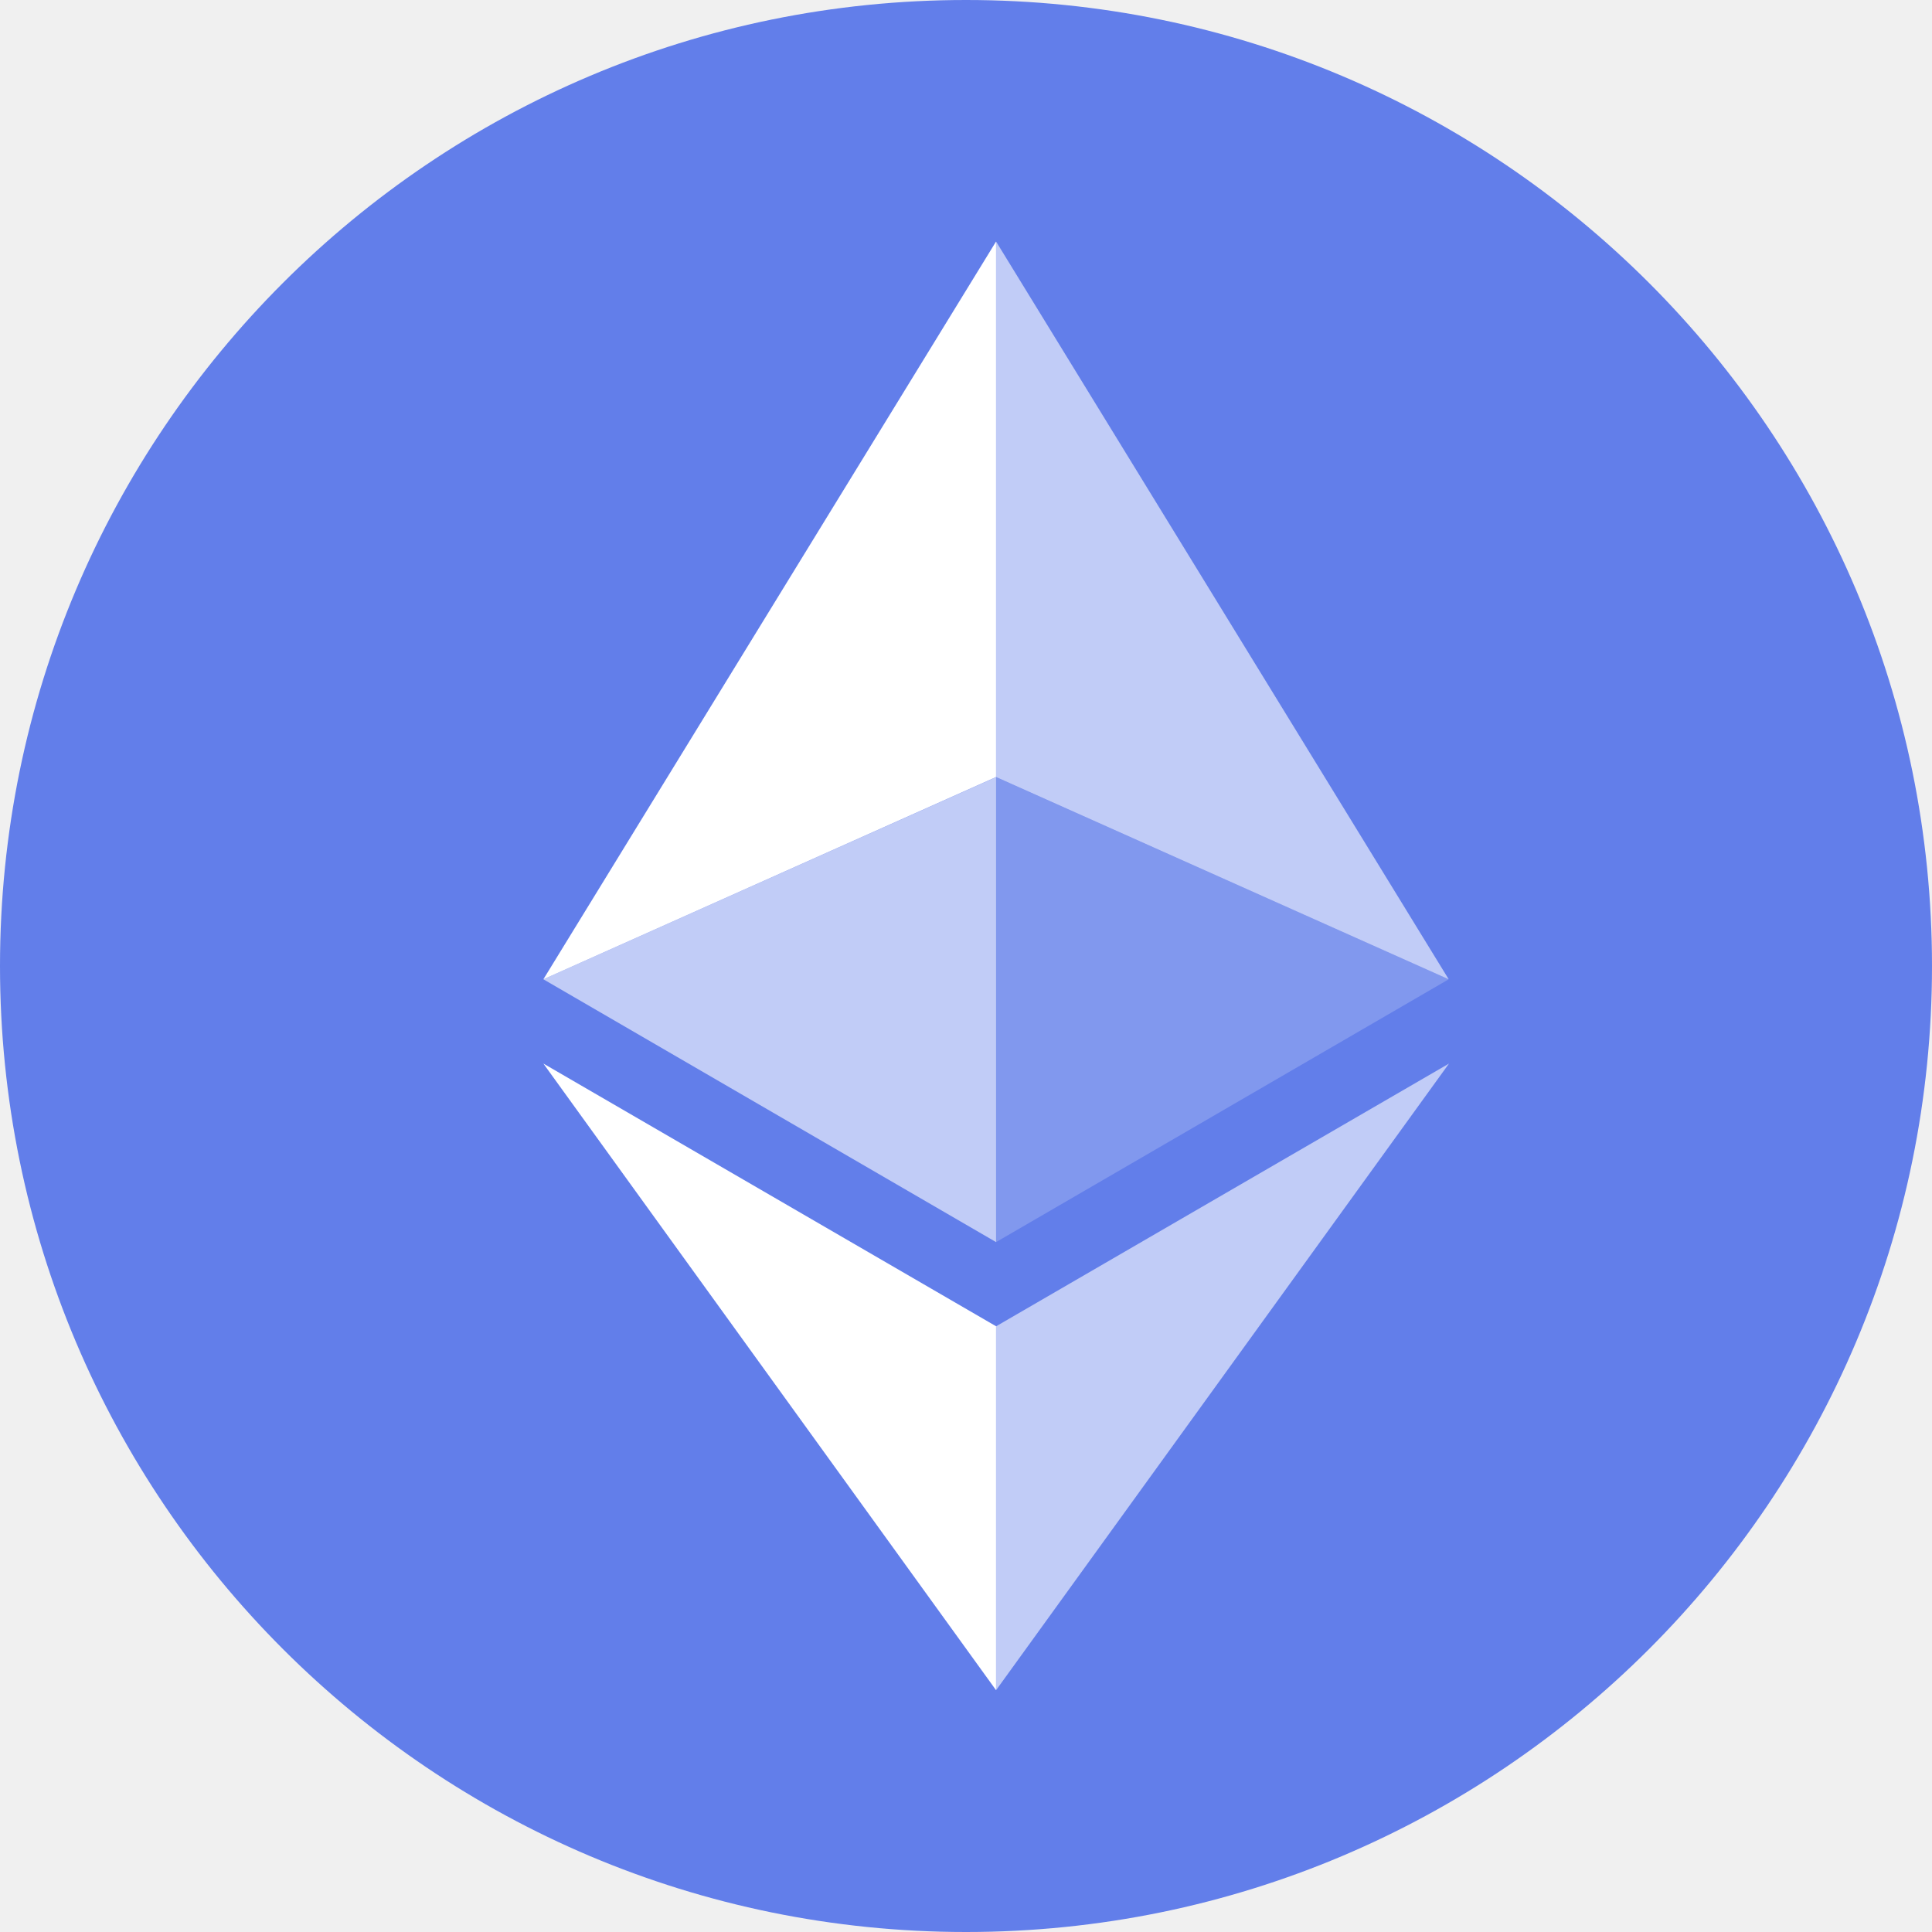
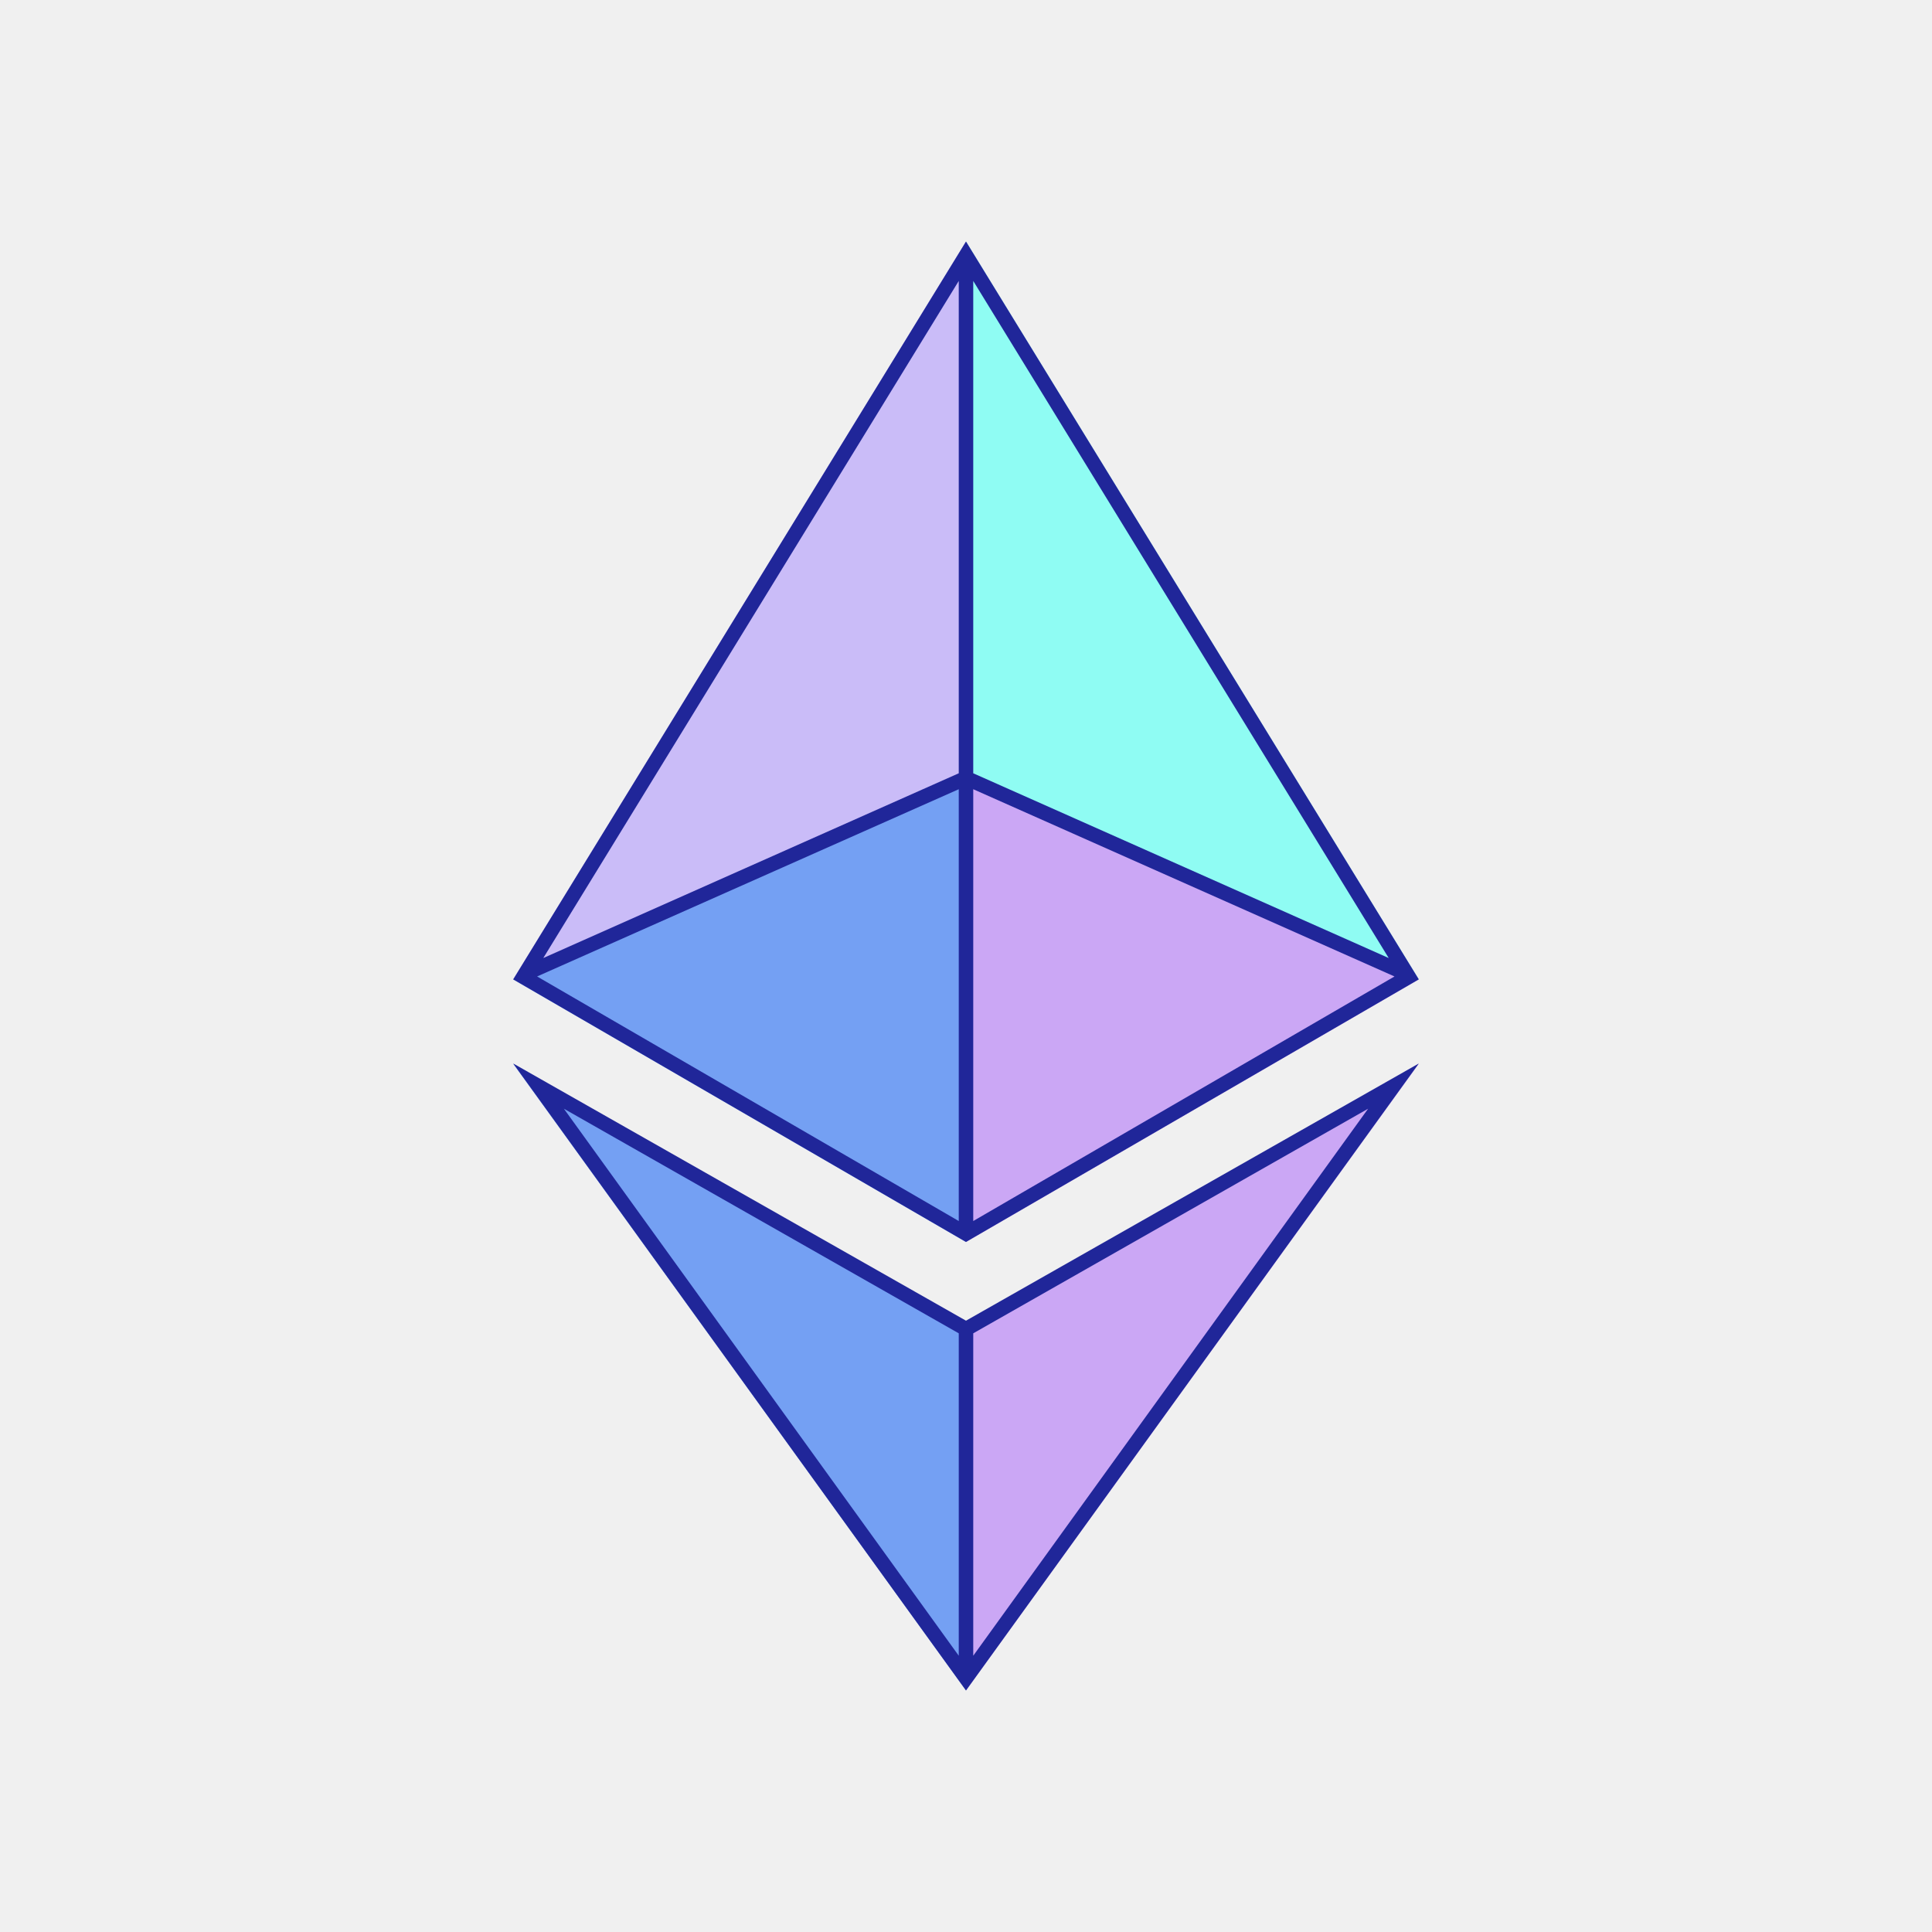
- <svg xmlns="http://www.w3.org/2000/svg" viewBox="0 0 32 32">
-   <g fill="none" fill-rule="evenodd">
-     <circle cx="16" cy="16" r="16" fill="#627EEA" />
-     <g fill="#FFF" fill-rule="nonzero">
-       <path fill-opacity=".602" d="M16.498 4v8.87l7.497 3.35z" />
-       <path d="M16.498 4L9 16.22l7.498-3.35z" />
-       <path fill-opacity=".602" d="M16.498 21.968v6.027L24 17.616z" />
-       <path d="M16.498 27.995v-6.028L9 17.616z" />
-       <path fill-opacity=".2" d="M16.498 20.573l7.497-4.353-7.497-3.348z" />
-       <path fill-opacity=".602" d="M9 16.22l7.498 4.353v-7.701z" />
-     </g>
-   </g>
+ <svg xmlns="http://www.w3.org/2000/svg" width="24" height="24" viewBox="0 0 24 24" fill="none">
+   <path d="M12 3V9.651L17.625 12.166L12 3Z" fill="#8FFCF3" />
+   <path d="M12 3L6.375 12.166L12 9.651V3Z" fill="#CABCF8" />
+   <path d="M12 16.477V20.999L17.625 13.215L12 16.477Z" fill="#CBA7F5" />
+   <path d="M12 20.999V16.477L6.375 13.215L12 20.999Z" fill="#74A0F3" />
+   <path d="M12 15.429L17.625 12.167L12 9.651V15.429Z" fill="#CBA7F5" />
+   <path d="M6.375 12.167L12 15.429V9.651L6.375 12.167Z" fill="#74A0F3" />
+   <path fill-rule="evenodd" clip-rule="evenodd" d="M12 15.428L6.375 12.166L12 3L17.625 12.166L12 15.428ZM6.749 11.901L11.91 3.49V9.606L6.749 11.901ZM6.672 12.13L11.91 9.804V15.168L6.672 12.13ZM12.09 9.804V15.168L17.323 12.13L12.09 9.804ZM12.09 9.606L17.251 11.901L12.09 3.49V9.606Z" fill="#202699" />
+   <path fill-rule="evenodd" clip-rule="evenodd" d="M12 16.406L6.375 13.211L12 21L17.625 13.211L12 16.406ZM7.005 13.773L11.91 16.563V20.568L7.005 13.773ZM12.09 16.563V20.568L16.995 13.773L12.09 16.563Z" fill="#202699" />
</svg>
